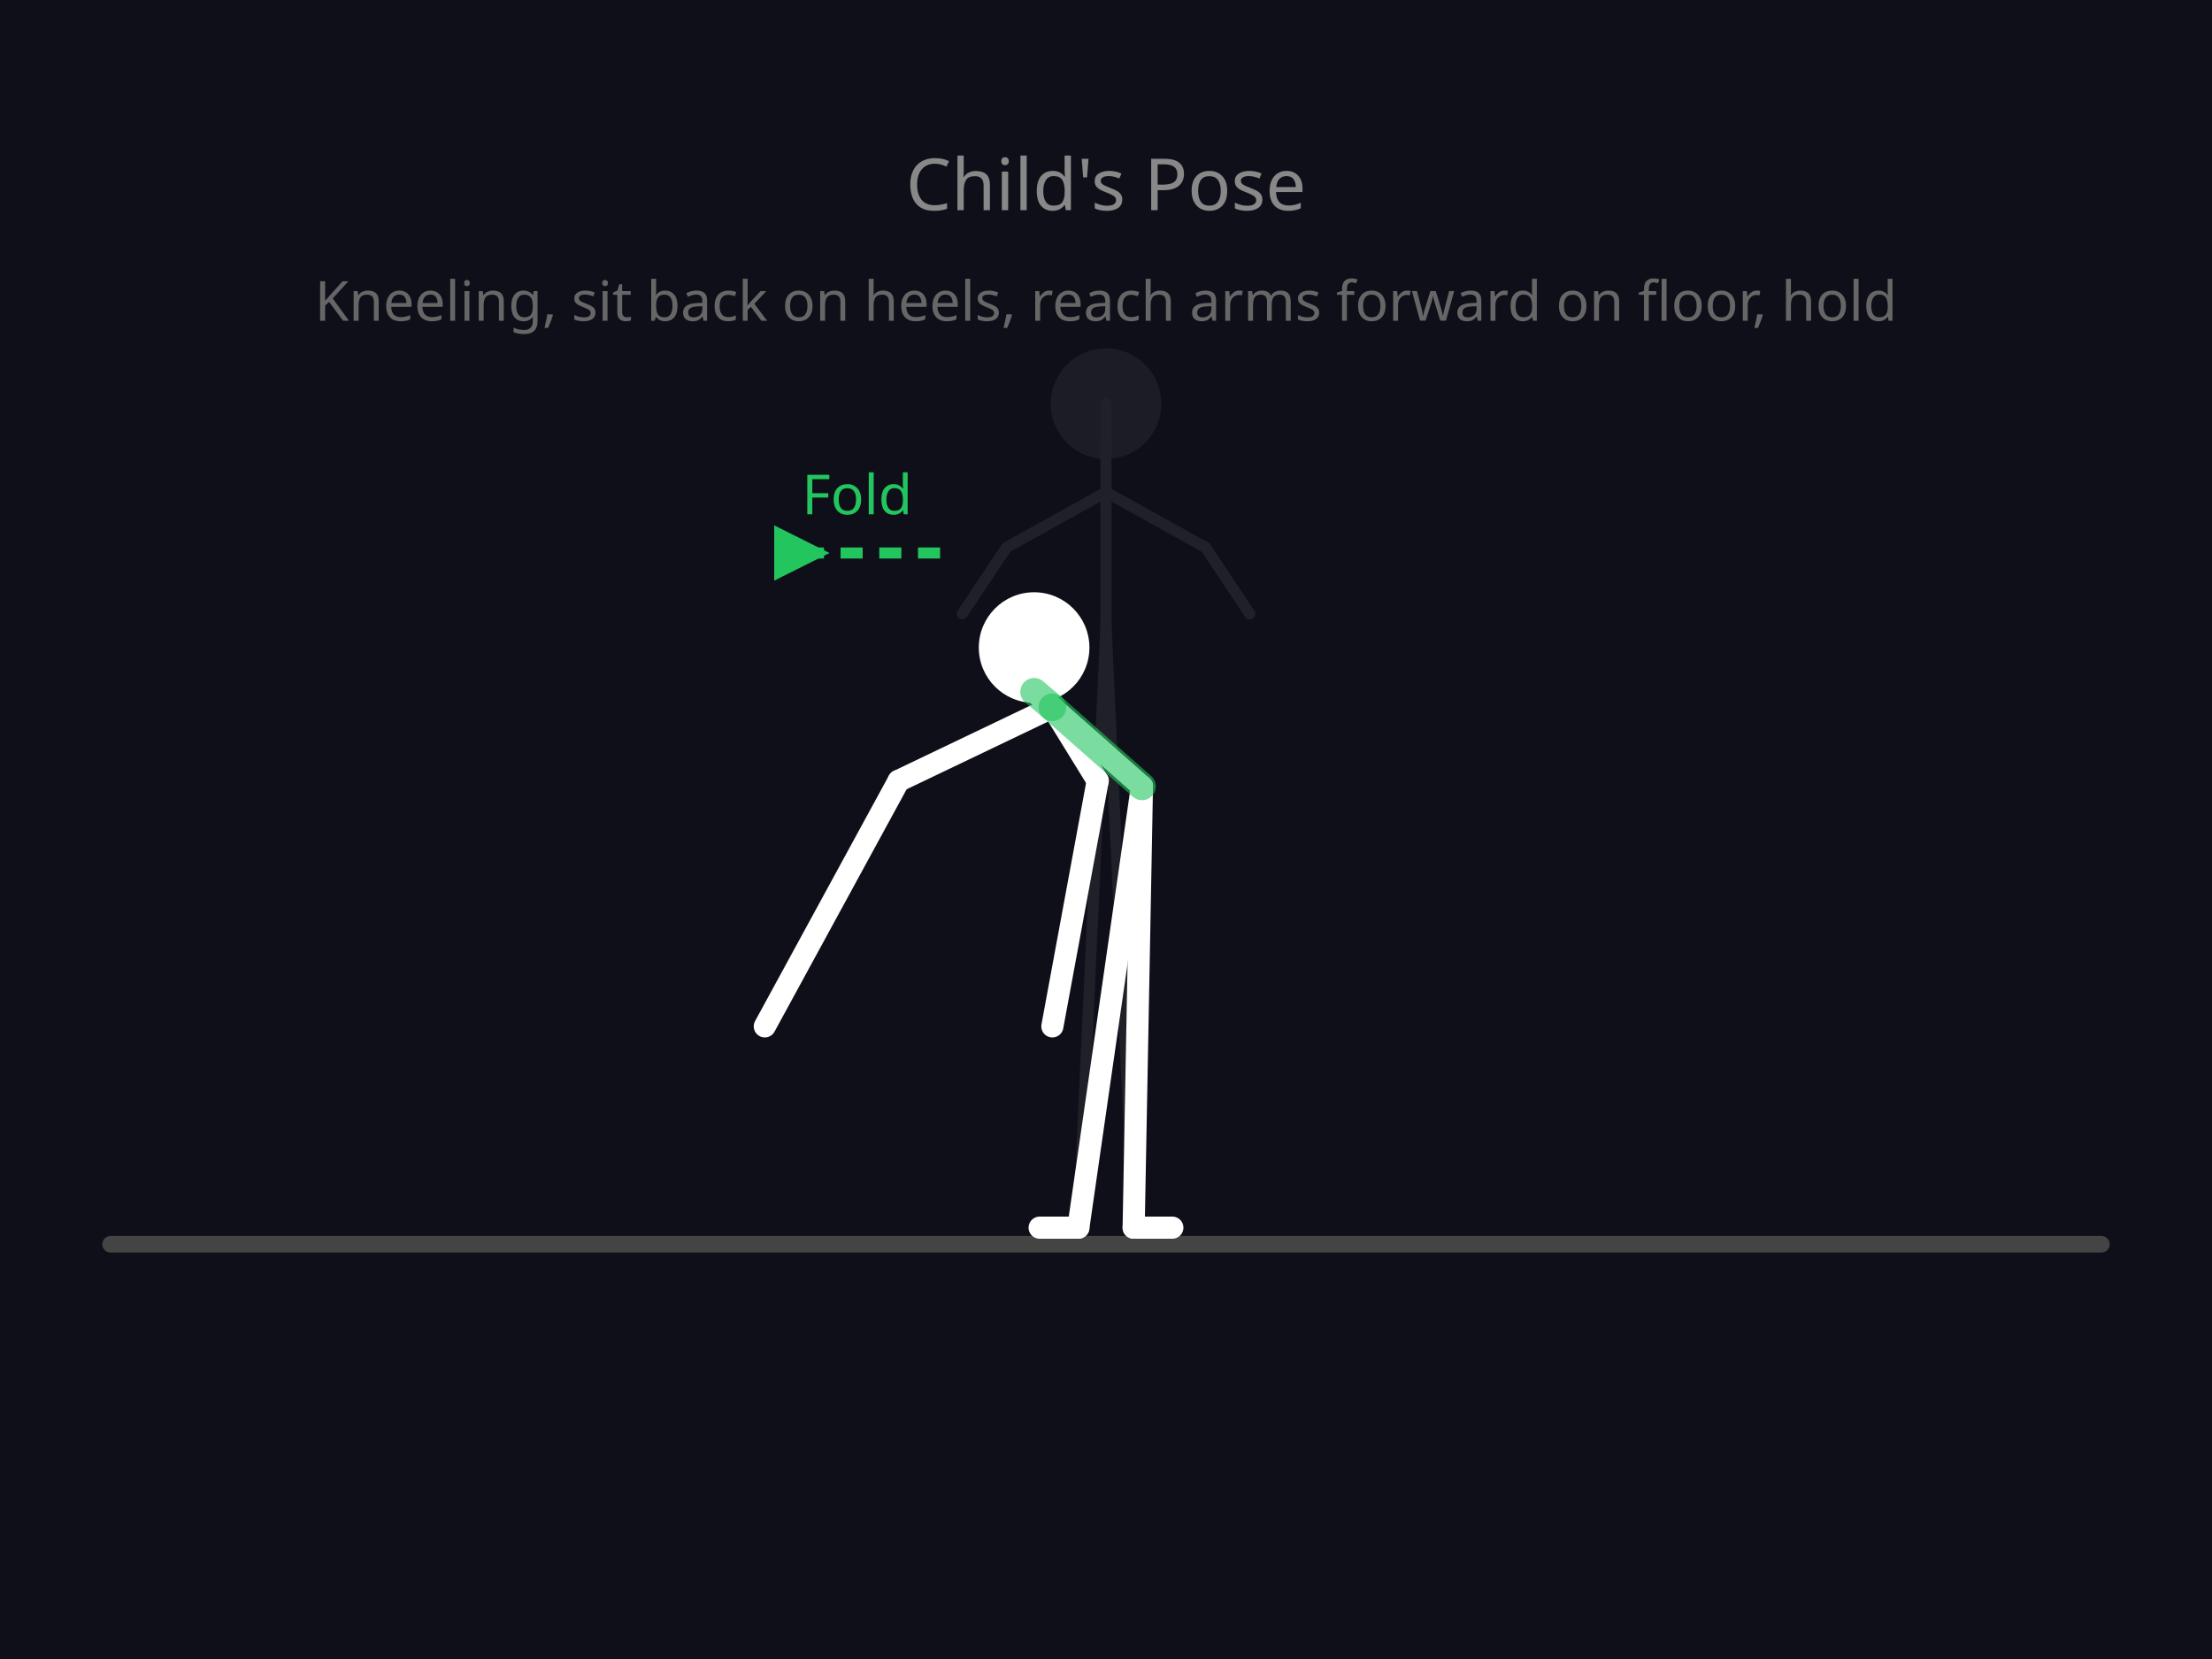
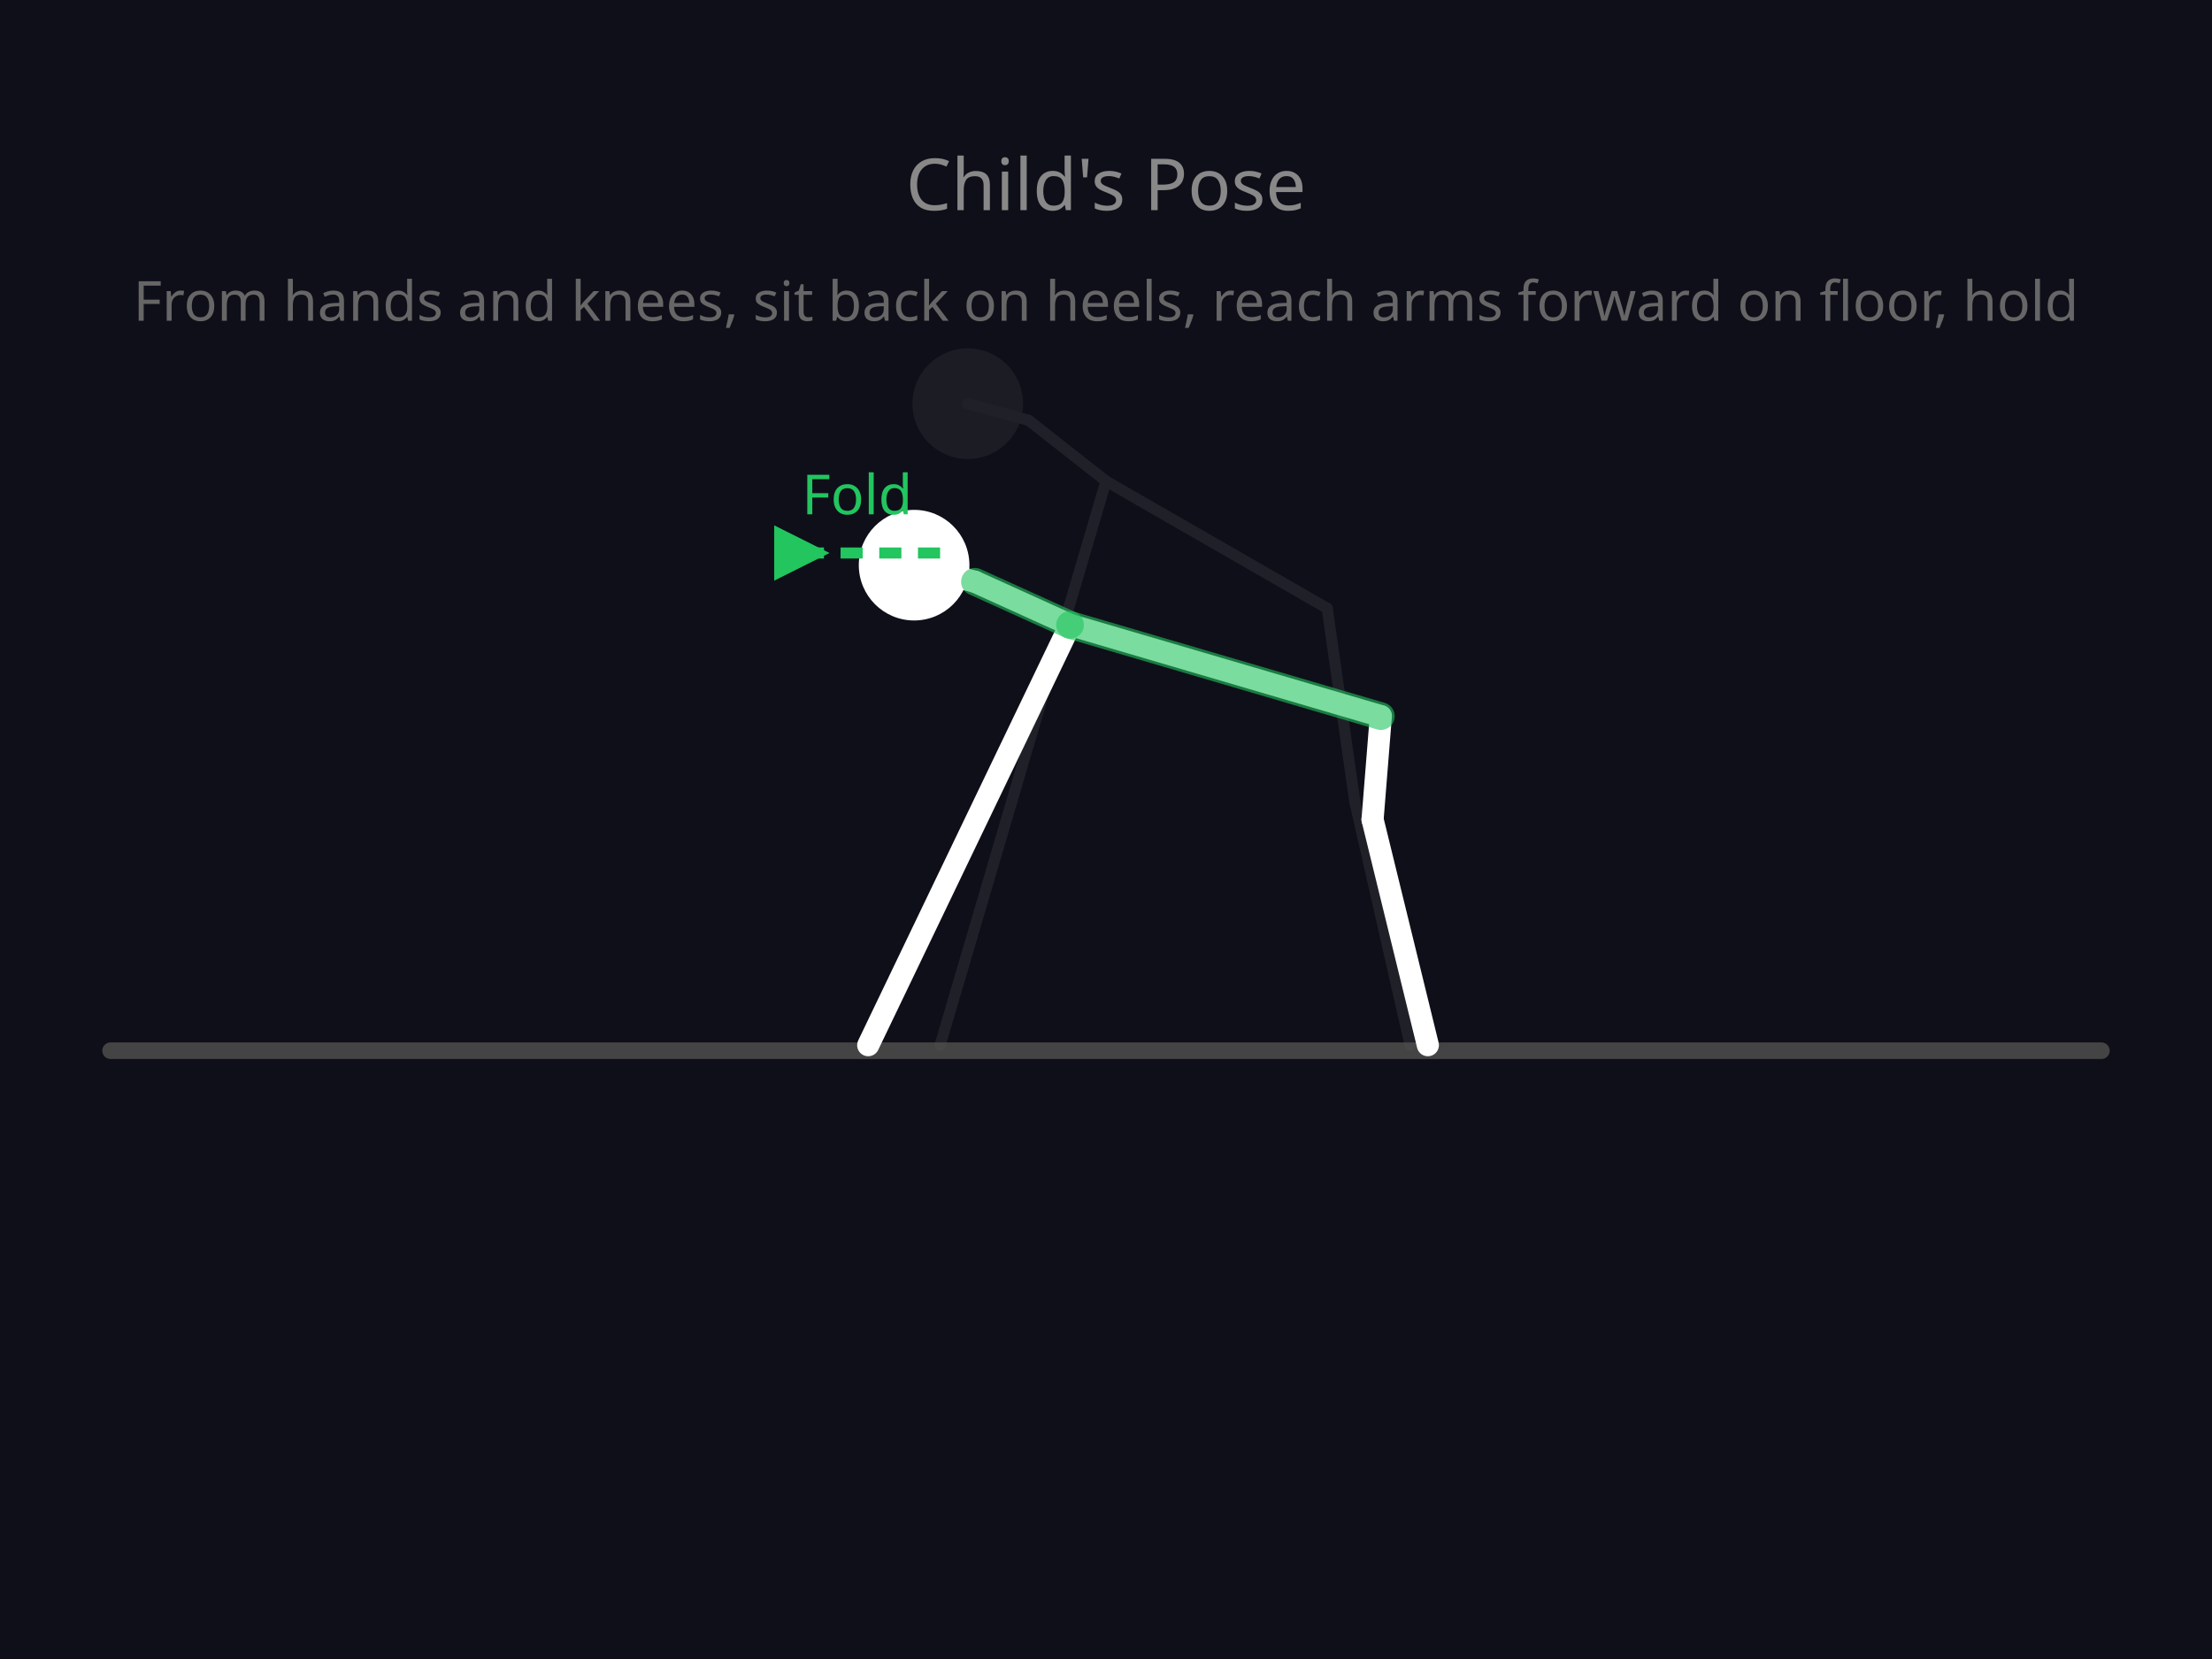
<svg xmlns="http://www.w3.org/2000/svg" viewBox="0 0 400 300">
  <rect width="400" height="300" fill="#0f0f1a" />
-   <line x1="20" y1="225" x2="380" y2="225" stroke="#444" stroke-width="3" stroke-linecap="round" />
+   <line x1="20" y1="190" x2="380" y2="190" stroke="#444" stroke-width="3" stroke-linecap="round" />
  <text x="200" y="38" fill="#888" font-size="13" font-family="sans-serif" text-anchor="middle">Child's Pose</text>
-   <text x="200" y="58" fill="#666" font-size="10" font-family="sans-serif" text-anchor="middle">Kneeling, sit back on heels, reach arms forward on floor, hold</text>
+   <text x="200" y="58" fill="#666" font-size="10" font-family="sans-serif" text-anchor="middle">From hands and knees, sit back on heels, reach arms forward on floor, hold</text>
  <g stroke="#555" stroke-width="2" fill="none" stroke-linecap="round" stroke-linejoin="round" opacity="0.25">
-     <circle cx="200" cy="73" r="10" fill="#444" stroke="none" />
-     <line x1="200" y1="73" x2="200" y2="81" />
-     <line x1="200" y1="81" x2="200" y2="89" />
-     <line x1="200" y1="89" x2="200" y2="113" />
-     <line x1="200" y1="89" x2="182" y2="99" />
-     <line x1="182" y1="99" x2="174" y2="111" />
-     <line x1="200" y1="89" x2="218" y2="99" />
-     <line x1="218" y1="99" x2="226" y2="111" />
-     <line x1="200" y1="113" x2="195" y2="222" />
-     <line x1="195" y1="222" x2="188" y2="222" />
-     <line x1="200" y1="113" x2="205" y2="222" />
-     <line x1="205" y1="222" x2="212" y2="222" />
+     <circle cx="175" cy="73" r="10" fill="#444" stroke="none" />
+     <line x1="175" y1="73" x2="186" y2="76" />
+     <line x1="186" y1="76" x2="200" y2="87" />
+     <line x1="200" y1="87" x2="240" y2="110" />
+     <line x1="200" y1="87" x2="170" y2="189" />
+     <line x1="240" y1="110" x2="245" y2="145" />
+     <line x1="245" y1="145" x2="255" y2="189" />
  </g>
  <g stroke="#FFF" stroke-width="4" fill="none" stroke-linecap="round" stroke-linejoin="round">
-     <circle cx="187" cy="117.1" r="10" fill="#FFF" stroke="none" />
-     <line x1="187" y1="117.1" x2="187" y2="125.1" />
-     <line x1="187" y1="125.1" x2="190.3" y2="127.9" />
-     <line x1="190.3" y1="127.9" x2="206.5" y2="142.2" />
-     <line x1="190.3" y1="127.9" x2="162.5" y2="141.2" />
-     <line x1="162.5" y1="141.2" x2="138.3" y2="185.6" />
-     <line x1="190.3" y1="127.9" x2="198.5" y2="141.2" />
-     <line x1="198.5" y1="141.2" x2="190.3" y2="185.6" />
-     <line x1="206.5" y1="142.2" x2="195" y2="222" />
-     <line x1="195" y1="222" x2="188" y2="222" />
-     <line x1="206.5" y1="142.2" x2="205" y2="222" />
-     <line x1="205" y1="222" x2="212" y2="222" />
-     <line x1="187" y1="125.1" x2="190.3" y2="127.9" stroke="#22C55E" stroke-width="5" opacity="0.6" />
-     <line x1="190.3" y1="127.9" x2="206.5" y2="142.2" stroke="#22C55E" stroke-width="5" opacity="0.6" />
+     <circle cx="165.3" cy="102.2" r="10" fill="#FFF" stroke="none" />
+     <line x1="165.3" y1="102.2" x2="176.3" y2="105.2" />
+     <line x1="176.3" y1="105.2" x2="193.5" y2="113" />
+     <line x1="193.5" y1="113" x2="249.7" y2="129.5" />
+     <line x1="193.5" y1="113" x2="157" y2="189" />
+     <line x1="249.7" y1="129.5" x2="248.2" y2="148.2" />
+     <line x1="248.2" y1="148.2" x2="258.2" y2="189" />
+     <line x1="176.3" y1="105.2" x2="193.5" y2="113" stroke="#22C55E" stroke-width="5" opacity="0.6" />
+     <line x1="193.5" y1="113" x2="249.7" y2="129.5" stroke="#22C55E" stroke-width="5" opacity="0.6" />
  </g>
  <line x1="170" y1="100" x2="140" y2="100" stroke="#22C55E" stroke-width="2" stroke-dasharray="4,3" />
  <polygon points="140,95 150,100 140,105" fill="#22C55E" />
  <text x="155" y="93" fill="#22C55E" font-size="10" text-anchor="middle" font-family="sans-serif">Fold</text>
</svg>
